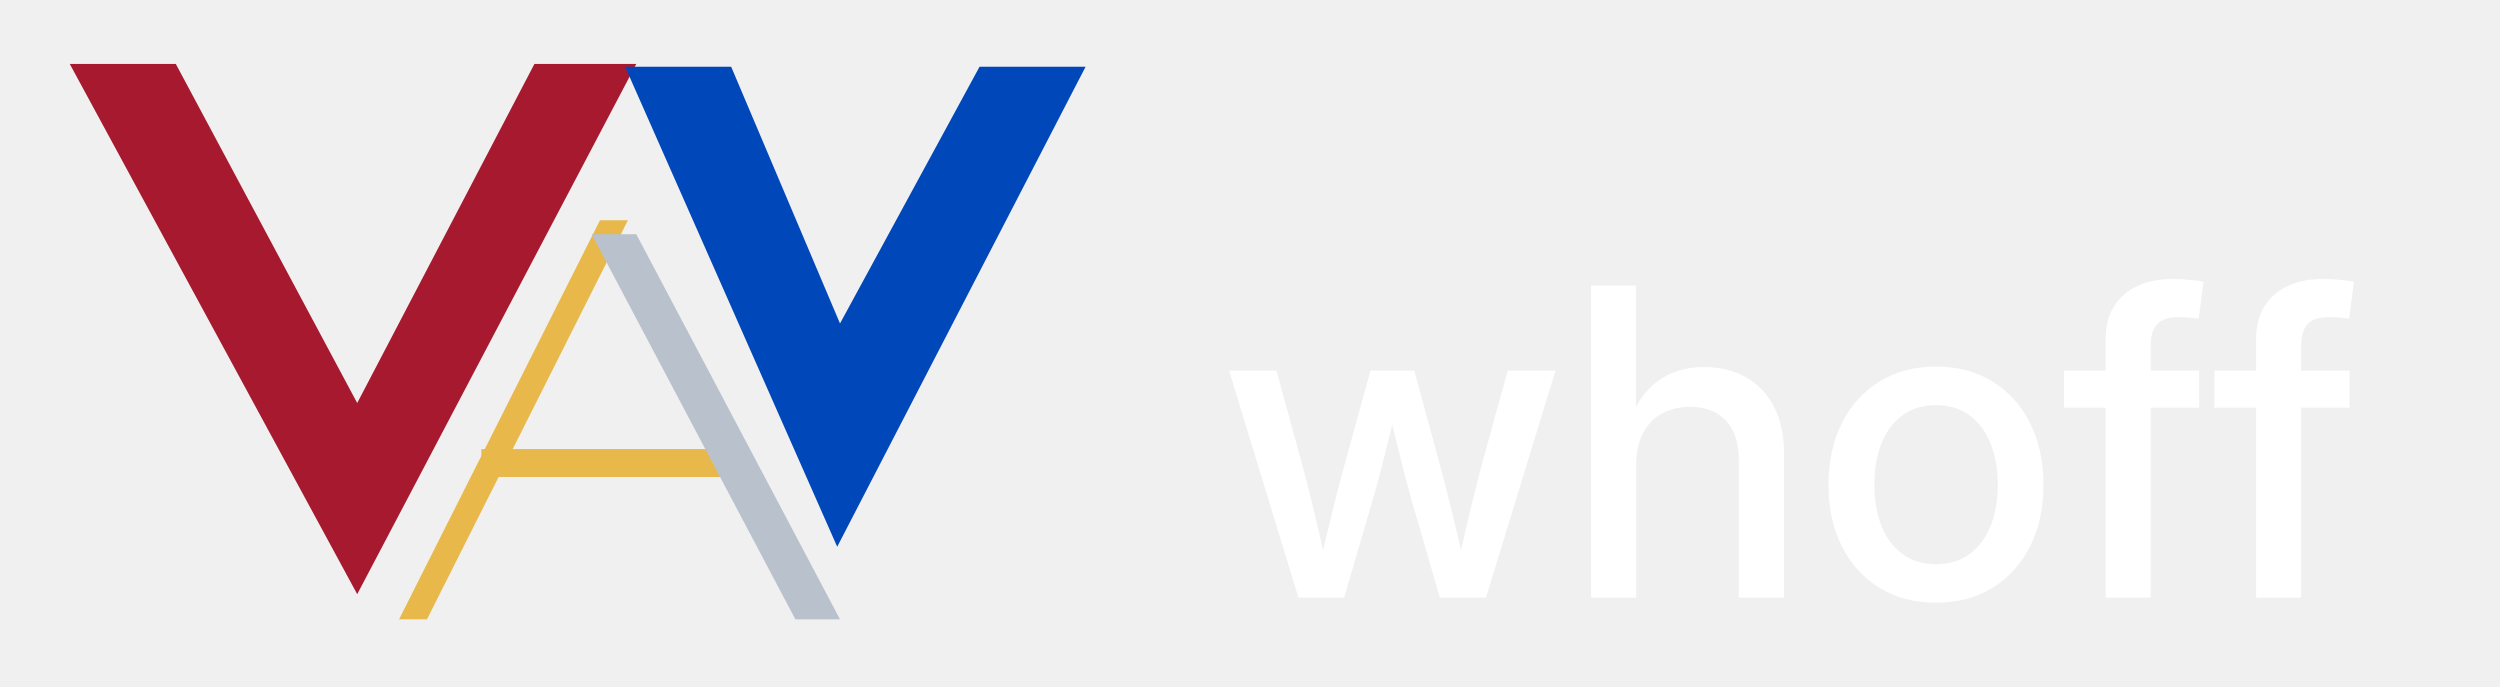
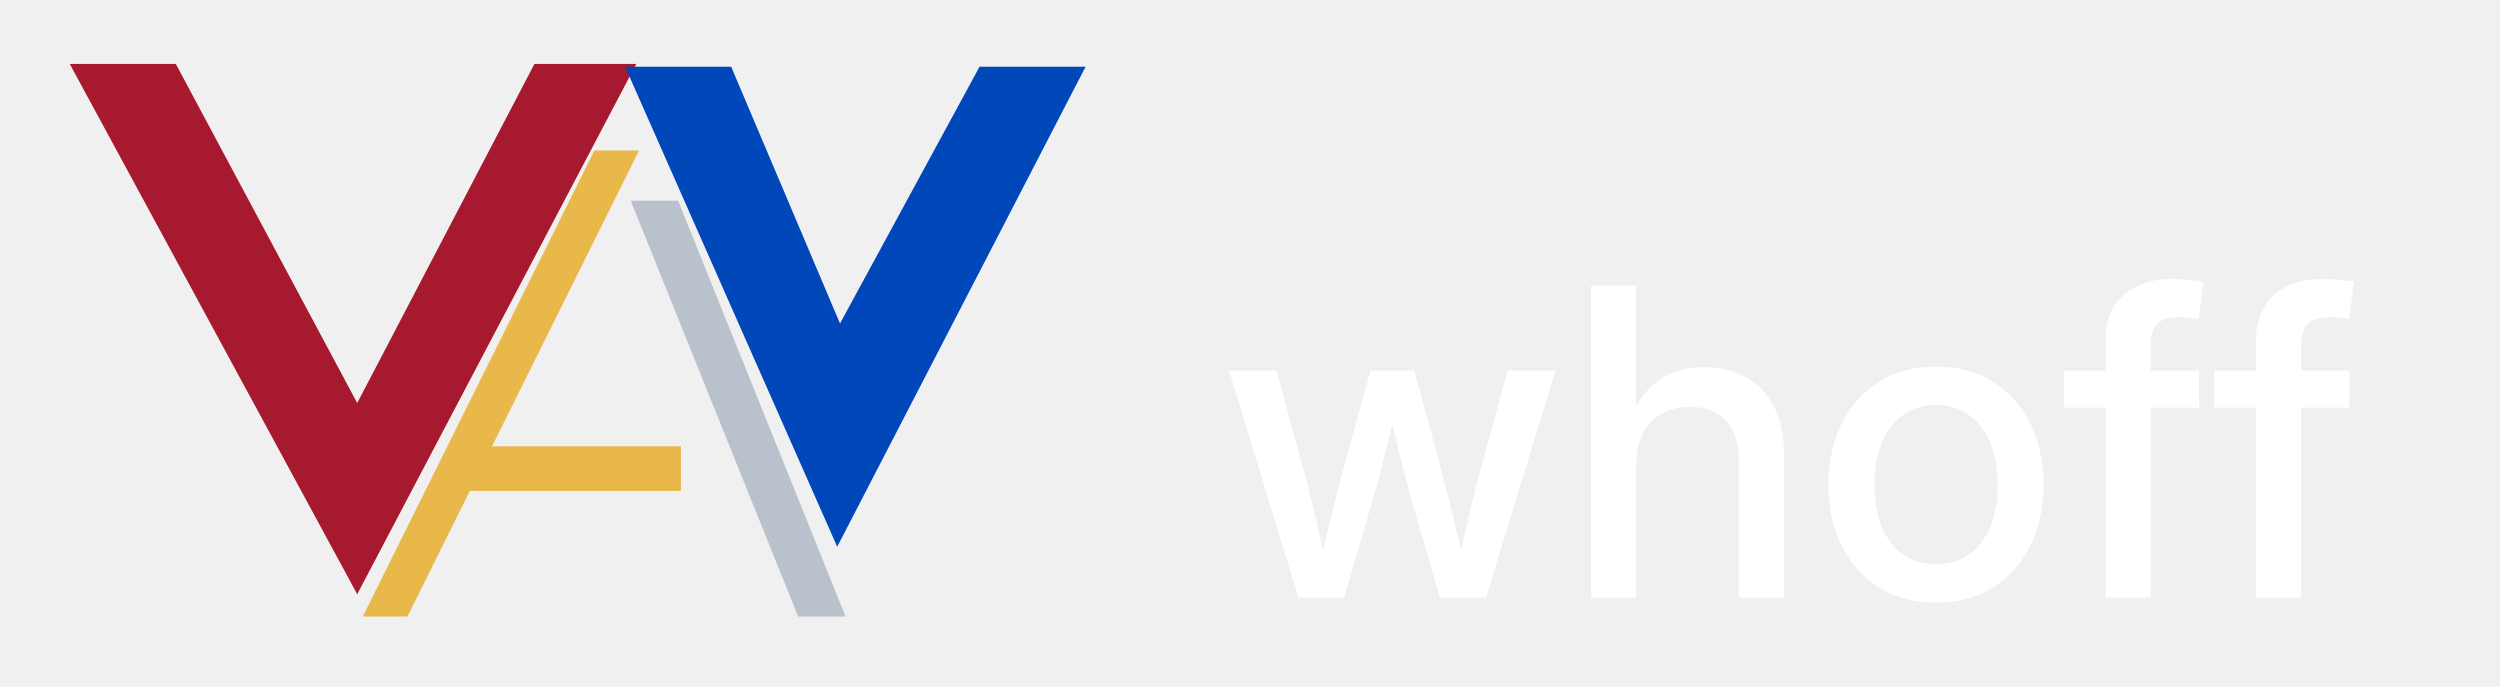
<svg xmlns="http://www.w3.org/2000/svg" viewBox="0 0 860 236" width="860" height="236">
  <g transform="translate(24 22) scale(0.48)">
    <g id="wa-mark">
      <path d="M0 0 L76 0 L206 243 L333 0 L406 0 L206 380 Z" fill="#A6192E" />
      <path d="M398 2 L474 2 L552 186 L652 2 L728 2 L550 346 Z" fill="#0047BA" />
-       <path d="M380 112 L400 112 L256 398 L236 398 Z" fill="#E8B84A" />
-       <path d="M295 276 L470 276 L470 296 L295 296 Z" fill="#E8B84A" />
-       <path d="M374 122 L406 122 L552 398 L520 398 Z" fill="#B9C2CC" />
+       <path d="M376 62 L408 62 L242 396 L210 396 Z" fill="#E8B84A" />
+       <path d="M276 274 L438 274 L438 306 L276 306 Z" fill="#E8B84A" />
+       <path d="M402 98 L436 98 L556 396 L522 396 Z" fill="#B9C2CC" />
    </g>
  </g>
  <g transform="translate(420 58) scale(2.05)" fill="#FFFFFF">
    <path d="M13.008 72.0 1.371 33.891H9.316L13.605 49.57Q14.625 53.332 15.645 57.586Q16.664 61.84 17.684 66.48H16.594Q17.613 61.91 18.668 57.656Q19.723 53.402 20.777 49.57L25.102 33.891H32.449L36.703 49.57Q37.723 53.367 38.777 57.621Q39.832 61.875 40.816 66.48H39.727Q40.746 61.91 41.766 57.656Q42.785 53.402 43.805 49.57L48.129 33.891H56.145L44.473 72.0H36.738L31.957 55.512Q31.254 53.016 30.586 50.396Q29.918 47.777 29.268 45.088Q28.617 42.398 27.914 39.762H29.566Q28.898 42.363 28.23 45.07Q27.562 47.777 26.895 50.414Q26.227 53.051 25.488 55.512L20.672 72.0Z" />
    <path d="M69.68 49.781V72.0H62.121V19.617H69.645V43.312H68.168Q69.926 38.18 73.195 35.736Q76.465 33.293 81.07 33.293Q84.973 33.293 88.014 34.963Q91.055 36.633 92.777 39.902Q94.5 43.172 94.5 48.059V72.0H86.906V48.973Q86.906 44.613 84.744 42.293Q82.582 39.973 78.715 39.973Q76.148 39.973 74.109 41.045Q72.07 42.117 70.875 44.297Q69.68 46.477 69.68 49.781Z" />
    <path d="M119.988 72.844Q114.574 72.844 110.514 70.348Q106.453 67.852 104.203 63.404Q101.953 58.957 101.953 53.086Q101.953 47.18 104.203 42.697Q106.453 38.215 110.514 35.719Q114.574 33.223 119.988 33.223Q125.402 33.223 129.463 35.719Q133.523 38.215 135.773 42.697Q138.023 47.18 138.023 53.086Q138.023 58.957 135.773 63.404Q133.523 67.852 129.463 70.348Q125.402 72.844 119.988 72.844ZM119.988 66.375Q123.363 66.375 125.666 64.652Q127.969 62.93 129.164 59.924Q130.359 56.918 130.359 53.086Q130.359 49.184 129.164 46.178Q127.969 43.172 125.666 41.432Q123.363 39.691 119.988 39.691Q116.648 39.691 114.328 41.414Q112.008 43.137 110.83 46.16Q109.652 49.184 109.652 53.086Q109.652 56.918 110.83 59.924Q112.008 62.93 114.328 64.652Q116.648 66.375 119.988 66.375Z" />
    <path d="M164.145 33.891V40.113H141.469V33.891ZM148.465 72.0V28.582Q148.465 25.312 149.889 23.08Q151.312 20.848 153.809 19.688Q156.305 18.527 159.539 18.527Q161.367 18.527 162.826 18.686Q164.285 18.844 164.883 18.984L164.074 25.172Q163.617 25.102 162.633 25.014Q161.648 24.926 160.699 24.926Q158.203 24.926 157.113 26.086Q156.023 27.246 156.023 29.707V72.0Z" />
    <path d="M189.387 33.891V40.113H166.711V33.891ZM173.707 72.0V28.582Q173.707 25.312 175.131 23.08Q176.555 20.848 179.051 19.688Q181.547 18.527 184.781 18.527Q186.609 18.527 188.068 18.686Q189.527 18.844 190.125 18.984L189.316 25.172Q188.859 25.102 187.875 25.014Q186.891 24.926 185.941 24.926Q183.445 24.926 182.355 26.086Q181.266 27.246 181.266 29.707V72.0Z" />
  </g>
</svg>
